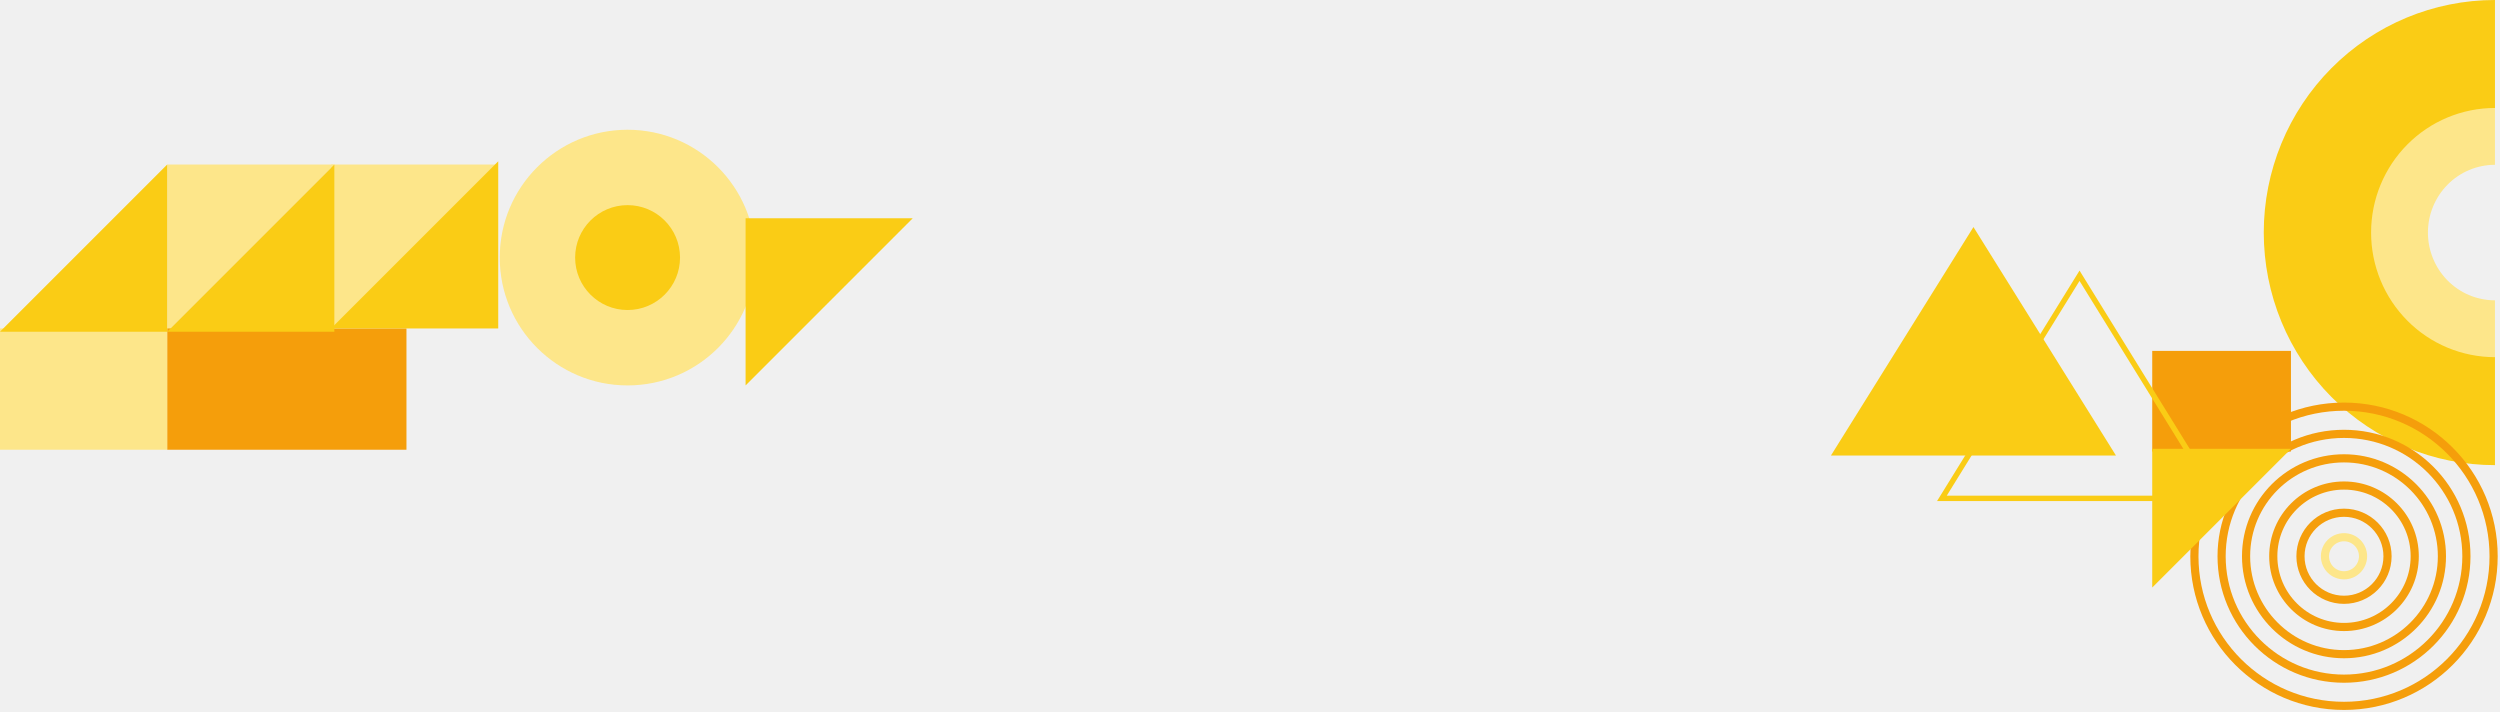
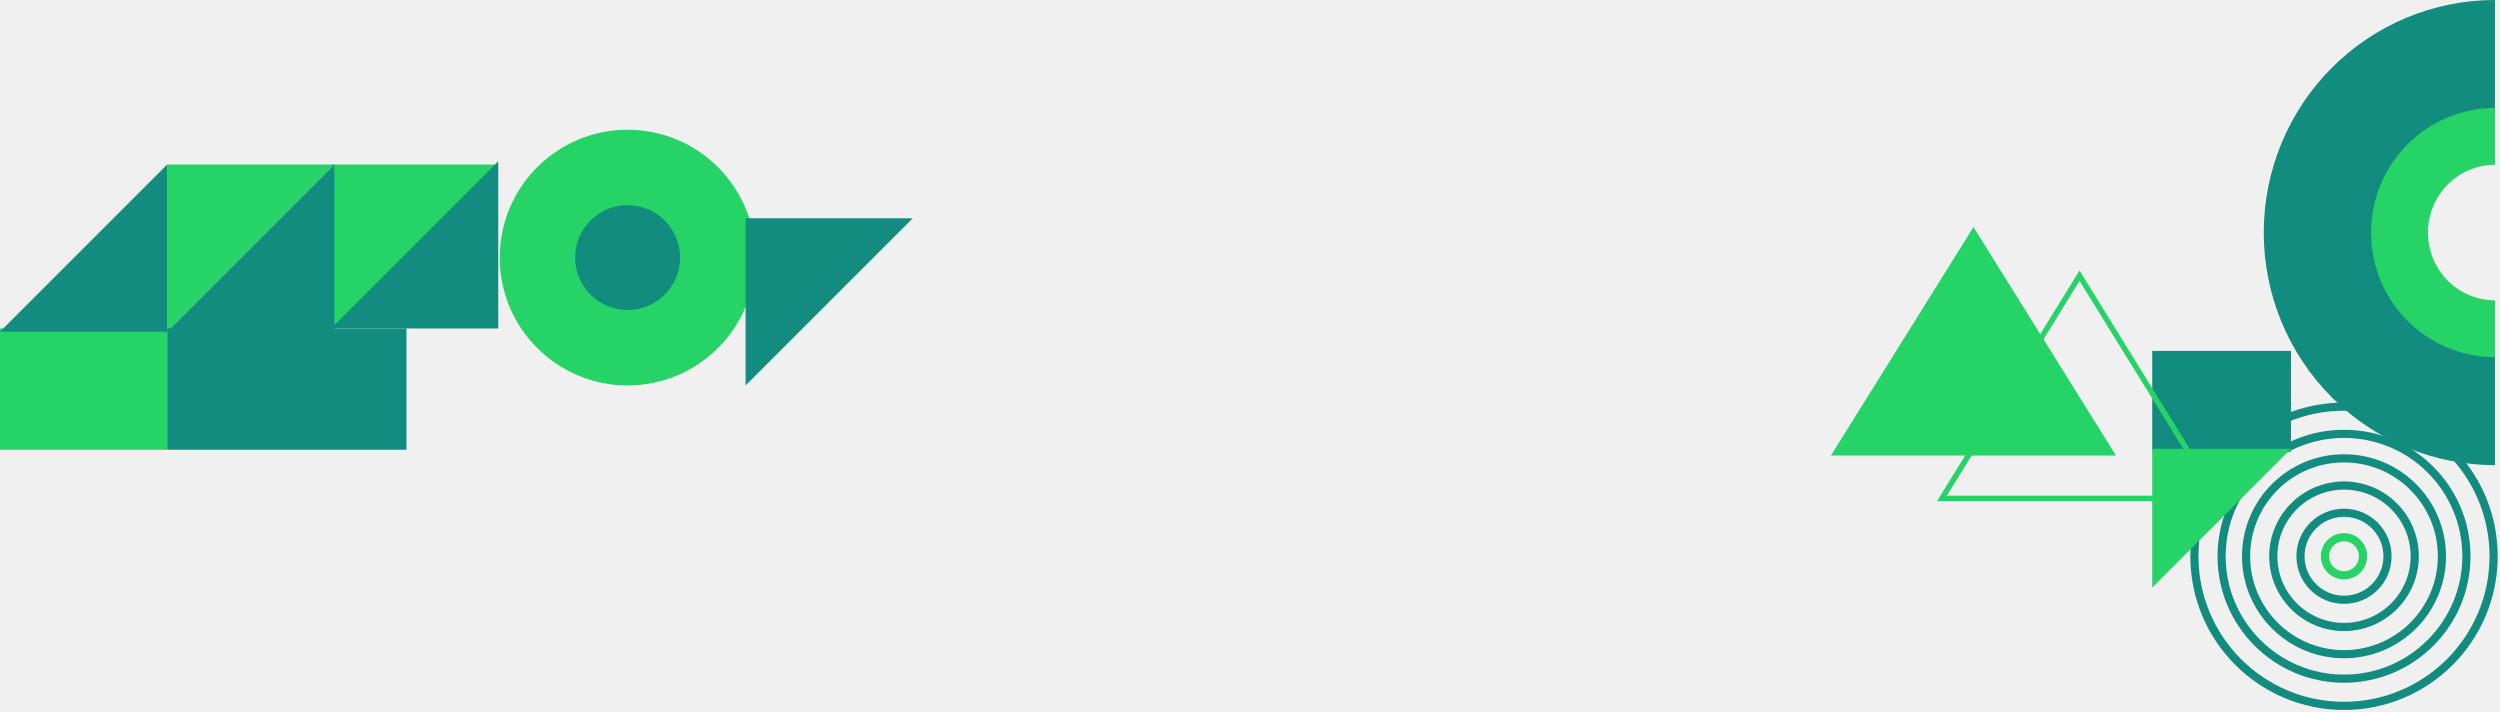
<svg xmlns="http://www.w3.org/2000/svg" fill="none" viewBox="0 0 1002 285">
  <g clip-path="url(#a)">
-     <path fill="#FDE68A" d="M132.693 132.957V65.953h67.003l-67.003 67.004Z" />
-     <path fill="#FDE68A" d="M67.003 132.957V65.953h67.004l-67.004 67.004Z" />
-     <path fill="#F59E0B" d="M162.91 131.643H67.003v48.61h95.907v-48.61Z" />
-     <path fill="#FDE68A" d="M67.004 131.643H0v48.61h67.004v-48.61Z" />
-     <path fill="#FACC15" d="M134.007 65.953v67.004H67.003l67.004-67.004Z" />
-     <path fill="#FACC15" d="M67.004 65.953v67.004H0l67.004-67.004Zm132.692-1.313v67.004h-67.003l67.003-67.003Z" />
-     <path fill="#FDE68A" d="M251.535 52c-28.298 0-51.238 22.94-51.238 51.239 0 28.298 22.94 51.238 51.238 51.238s51.238-22.94 51.238-51.238-22.94-51.238-51.238-51.238Z" />
-     <path fill="#FACC15" d="M251.535 82.216c-11.609 0-21.021 9.412-21.021 21.021 0 11.61 9.412 21.021 21.021 21.021s21.021-9.411 21.021-21.021c0-11.61-9.412-21.02-21.021-21.02Zm47.296 72.26V87.473h67.003l-67.003 67.003Z" />
-     <path fill="#FDE68A" d="M999.983 42.52c-13.301 0-26.057 5.34-35.462 14.848-9.405 9.507-14.688 22.401-14.688 35.847 0 13.445 5.283 26.339 14.688 35.847 9.405 9.507 22.161 14.848 35.462 14.848v-23.535a26.726 26.726 0 0 1-18.999-7.955c-5.039-5.094-7.87-12.002-7.87-19.205 0-7.204 2.831-14.112 7.87-19.206a26.724 26.724 0 0 1 18.999-7.955V42.52Z" />
-     <path fill="#FACC15" d="M999.982 0c-24.577 0-48.147 9.82-65.526 27.302-17.379 17.48-27.142 41.19-27.142 65.912 0 24.721 9.763 48.431 27.142 65.912 17.379 17.48 40.949 27.301 65.526 27.301v-43.274a49.5 49.5 0 0 1-35.106-14.627c-9.31-9.365-14.541-22.068-14.541-35.312 0-13.245 5.231-25.948 14.541-35.313a49.502 49.502 0 0 1 35.106-14.627V0Z" />
-     <path stroke="#F59E0B" stroke-width="3.271" d="M939.475 162.988c-33.116 0-59.962 26.846-59.962 59.962s26.846 59.962 59.962 59.962 59.962-26.846 59.962-59.962-26.846-59.962-59.962-59.962Z" />
-     <path stroke="#F59E0B" stroke-width="3.271" d="M939.476 173.89c-27.095 0-49.06 21.965-49.06 49.06 0 27.095 21.965 49.06 49.06 49.06 27.095 0 49.06-21.965 49.06-49.06 0-27.095-21.965-49.06-49.06-49.06Z" />
-     <path stroke="#F59E0B" stroke-width="3.271" d="M939.475 183.702c-21.676 0-39.248 17.572-39.248 39.247 0 21.676 17.572 39.248 39.248 39.248s39.248-17.572 39.248-39.248c0-21.675-17.572-39.247-39.248-39.247Z" />
-     <path stroke="#F59E0B" stroke-width="3.271" d="M939.476 194.604c-15.655 0-28.346 12.69-28.346 28.345s12.691 28.346 28.346 28.346 28.346-12.691 28.346-28.346-12.691-28.345-28.346-28.345Z" />
-     <path stroke="#F59E0B" stroke-width="3.271" d="M939.475 205.506c-9.634 0-17.444 7.809-17.444 17.443s7.81 17.444 17.444 17.444 17.443-7.81 17.443-17.444-7.809-17.443-17.443-17.443Z" />
-     <path stroke="#FDE68A" stroke-width="3.271" d="M939.476 215.317a7.632 7.632 0 1 0 0 15.264 7.632 7.632 0 0 0 0-15.264Z" />
-     <path fill="#F59E0B" d="M862.615 180.977h55.601v-40.338h-55.601v40.338Z" />
-     <path fill="#FACC15" d="M862.615 235.488v-55.601h55.601l-55.601 55.601Z" />
-     <path stroke="#FACC15" stroke-width="2.18" d="m778.311 199.75 55.165-89.232 55.166 89.232H778.311Z" />
-     <path fill="#FACC15" d="m790.958 91 57.122 91.578H733.837L790.958 91Z" />
+     <path fill="#25D366" d="M132.693 132.957V65.953h67.003l-67.003 67.004Z" />
+     <path fill="#25D366" d="M67.003 132.957V65.953h67.004l-67.004 67.004Z" />
+     <path fill="#128C7E" d="M162.91 131.643H67.003v48.61h95.907v-48.61Z" />
+     <path fill="#25D366" d="M67.004 131.643H0v48.61h67.004v-48.61Z" />
+     <path fill="#128C7E" d="M134.007 65.953v67.004H67.003l67.004-67.004Z" />
+     <path fill="#128C7E" d="M67.004 65.953v67.004H0l67.004-67.004Zm132.692-1.313v67.004h-67.003l67.003-67.003Z" />
+     <path fill="#25D366" d="M251.535 52c-28.298 0-51.238 22.94-51.238 51.239 0 28.298 22.94 51.238 51.238 51.238s51.238-22.94 51.238-51.238-22.94-51.238-51.238-51.238Z" />
+     <path fill="#128C7E" d="M251.535 82.216c-11.609 0-21.021 9.412-21.021 21.021 0 11.61 9.412 21.021 21.021 21.021s21.021-9.411 21.021-21.021c0-11.61-9.412-21.02-21.021-21.02Zm47.296 72.26V87.473h67.003l-67.003 67.003Z" />
+     <path fill="#25D366" d="M999.983 42.52c-13.301 0-26.057 5.34-35.462 14.848-9.405 9.507-14.688 22.401-14.688 35.847 0 13.445 5.283 26.339 14.688 35.847 9.405 9.507 22.161 14.848 35.462 14.848v-23.535a26.726 26.726 0 0 1-18.999-7.955c-5.039-5.094-7.87-12.002-7.87-19.205 0-7.204 2.831-14.112 7.87-19.206a26.724 26.724 0 0 1 18.999-7.955V42.52Z" />
+     <path fill="#128C7E" d="M999.982 0c-24.577 0-48.147 9.82-65.526 27.302-17.379 17.48-27.142 41.19-27.142 65.912 0 24.721 9.763 48.431 27.142 65.912 17.379 17.48 40.949 27.301 65.526 27.301v-43.274a49.5 49.5 0 0 1-35.106-14.627c-9.31-9.365-14.541-22.068-14.541-35.312 0-13.245 5.231-25.948 14.541-35.313a49.502 49.502 0 0 1 35.106-14.627V0Z" />
+     <path stroke="#128C7E" stroke-width="3.271" d="M939.475 162.988c-33.116 0-59.962 26.846-59.962 59.962s26.846 59.962 59.962 59.962 59.962-26.846 59.962-59.962-26.846-59.962-59.962-59.962Z" />
+     <path stroke="#128C7E" stroke-width="3.271" d="M939.476 173.89c-27.095 0-49.06 21.965-49.06 49.06 0 27.095 21.965 49.06 49.06 49.06 27.095 0 49.06-21.965 49.06-49.06 0-27.095-21.965-49.06-49.06-49.06Z" />
+     <path stroke="#128C7E" stroke-width="3.271" d="M939.475 183.702c-21.676 0-39.248 17.572-39.248 39.247 0 21.676 17.572 39.248 39.248 39.248s39.248-17.572 39.248-39.248c0-21.675-17.572-39.247-39.248-39.247Z" />
+     <path stroke="#128C7E" stroke-width="3.271" d="M939.476 194.604c-15.655 0-28.346 12.69-28.346 28.345s12.691 28.346 28.346 28.346 28.346-12.691 28.346-28.346-12.691-28.345-28.346-28.345Z" />
+     <path stroke="#128C7E" stroke-width="3.271" d="M939.475 205.506c-9.634 0-17.444 7.809-17.444 17.443s7.81 17.444 17.444 17.444 17.443-7.81 17.443-17.444-7.809-17.443-17.443-17.443Z" />
+     <path stroke="#25D366" stroke-width="3.271" d="M939.476 215.317a7.632 7.632 0 1 0 0 15.264 7.632 7.632 0 0 0 0-15.264Z" />
+     <path fill="#128C7E" d="M862.615 180.977h55.601v-40.338h-55.601v40.338Z" />
+     <path fill="#25D366" d="M862.615 235.488v-55.601h55.601l-55.601 55.601Z" />
+     <path stroke="#25D366" stroke-width="2.18" d="m778.311 199.75 55.165-89.232 55.166 89.232H778.311Z" />
+     <path fill="#25D366" d="m790.958 91 57.122 91.578H733.837L790.958 91Z" />
  </g>
  <defs>
    <clipPath id="a">
      <path fill="#fff" d="M0 0h1002v285H0z" />
    </clipPath>
  </defs>
</svg>
